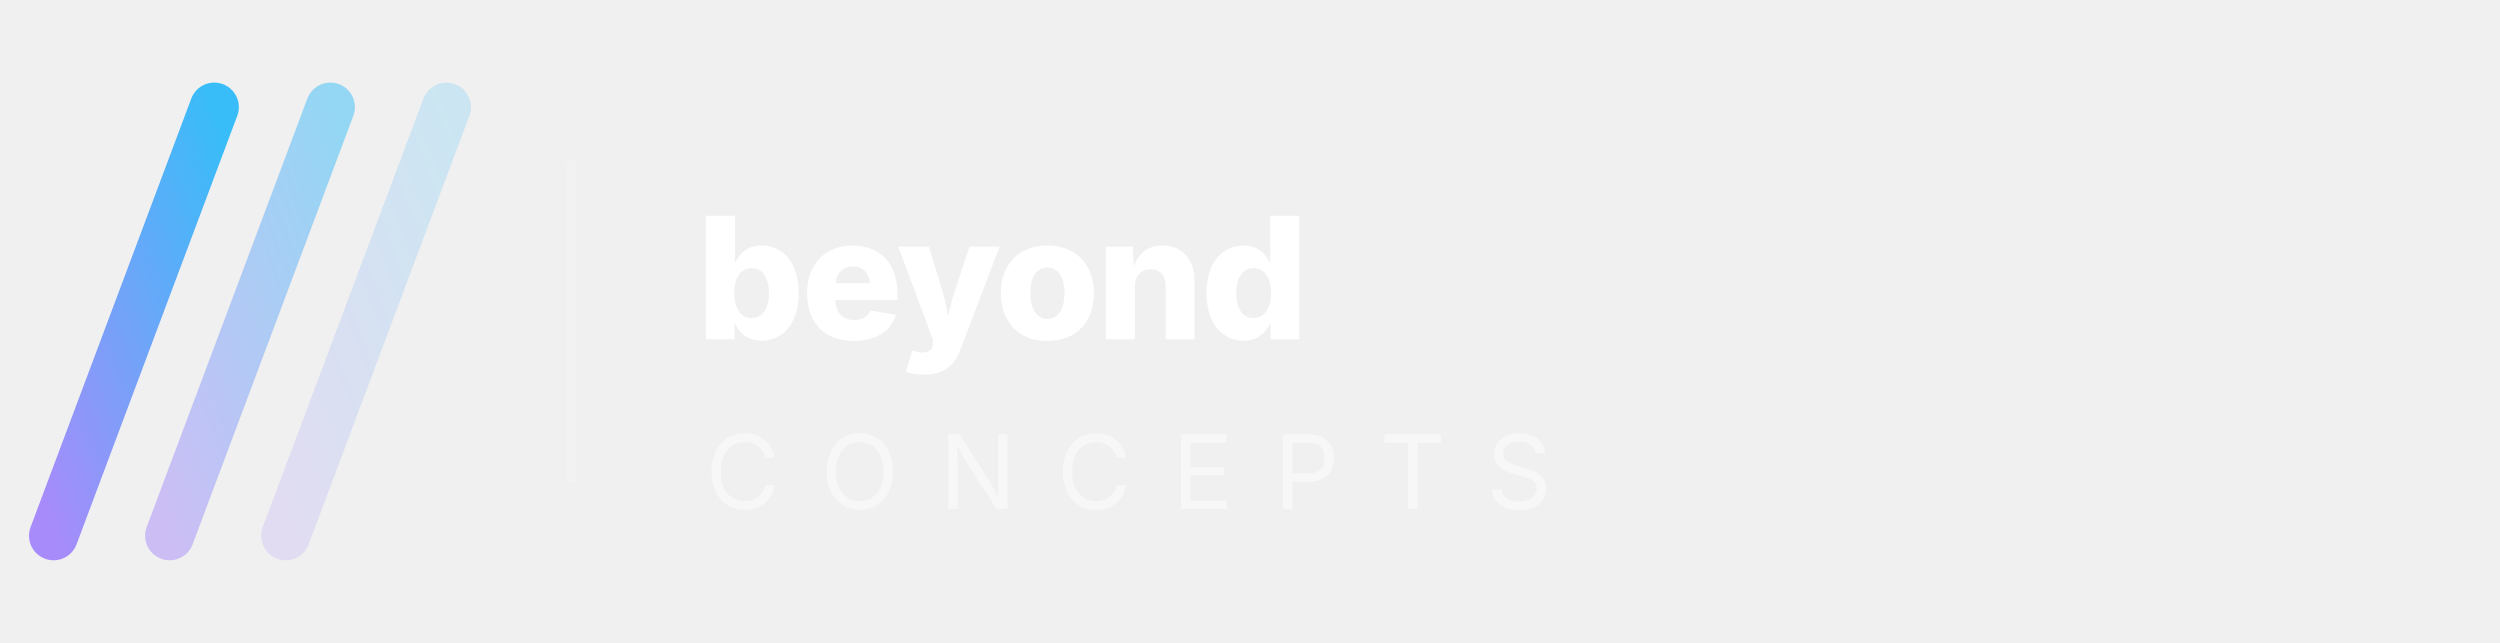
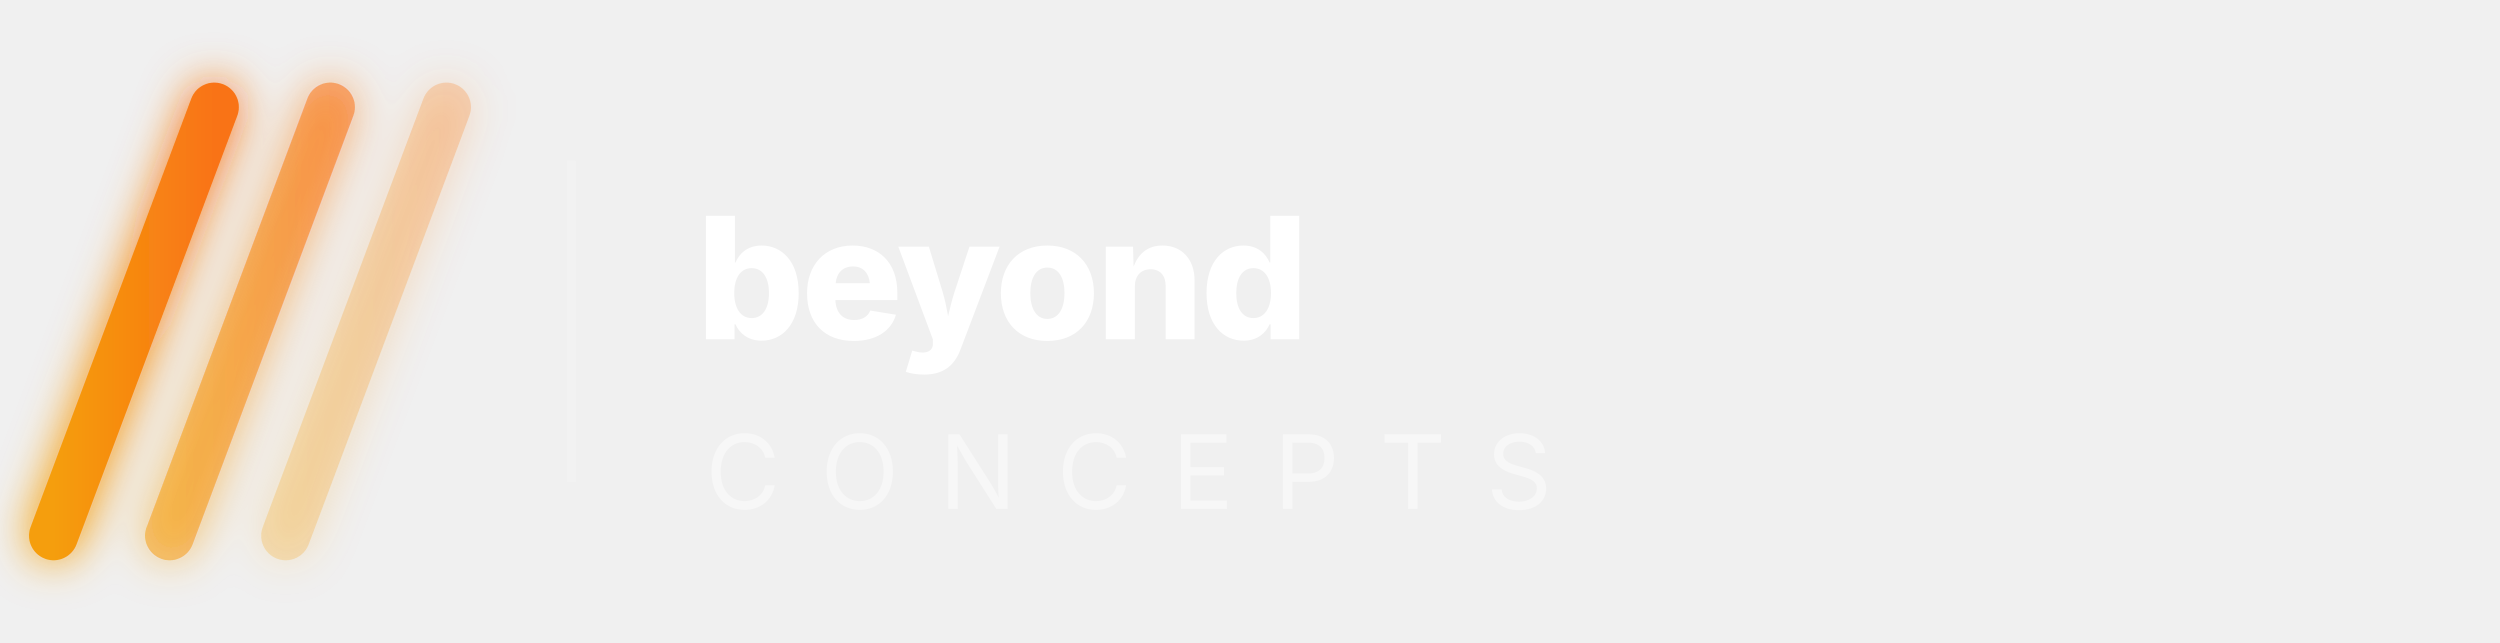
<svg xmlns="http://www.w3.org/2000/svg" viewBox="0 0 280 72" width="280" height="72" role="img" aria-label="Beyond Concepts">
  <defs>
-     <linearGradient id="bc-grad-d" x1="0%" y1="100%" x2="100%" y2="0%">
-       <stop offset="0%" stop-color="#A78BFA" />
-       <stop offset="100%" stop-color="#38BDF8" />
+     <linearGradient id="bc-gold-d" x1="0%" y1="0%" x2="100%" y2="0%">
+       <stop offset="0%" stop-color="#F59E0B" />
+       <stop offset="100%" stop-color="#F97316" />
    </linearGradient>
-     <linearGradient id="bc-grad2-d" x1="0%" y1="100%" x2="100%" y2="0%">
-       <stop offset="0%" stop-color="#A78BFA" stop-opacity="0.5" />
-       <stop offset="100%" stop-color="#38BDF8" stop-opacity="0.5" />
+     <linearGradient id="bc-gold2-d" x1="0%" y1="0%" x2="100%" y2="0%">
+       <stop offset="0%" stop-color="#F59E0B" stop-opacity="0.55" />
+       <stop offset="100%" stop-color="#F97316" stop-opacity="0.55" />
    </linearGradient>
-     <linearGradient id="bc-grad3-d" x1="0%" y1="100%" x2="100%" y2="0%">
-       <stop offset="0%" stop-color="#A78BFA" stop-opacity="0.2" />
-       <stop offset="100%" stop-color="#38BDF8" stop-opacity="0.2" />
+     <linearGradient id="bc-gold3-d" x1="0%" y1="0%" x2="100%" y2="0%">
+       <stop offset="0%" stop-color="#F59E0B" stop-opacity="0.22" />
+       <stop offset="100%" stop-color="#F97316" stop-opacity="0.22" />
    </linearGradient>
+     <filter id="bc-glow-d" x="-40%" y="-40%" width="180%" height="180%">
+       <feGaussianBlur stdDeviation="2.5" result="blur" />
+       <feMerge>
+         <feMergeNode in="blur" />
+         <feMergeNode in="SourceGraphic" />
+       </feMerge>
+     </filter>
  </defs>
-   <line x1="6" y1="60" x2="24" y2="12" stroke="url(#bc-grad-d)" stroke-width="5.5" stroke-linecap="round" />
-   <line x1="19" y1="60" x2="37" y2="12" stroke="url(#bc-grad2-d)" stroke-width="5.5" stroke-linecap="round" />
-   <line x1="32" y1="60" x2="50" y2="12" stroke="url(#bc-grad3-d)" stroke-width="5.5" stroke-linecap="round" />
-   <line x1="64" y1="18" x2="64" y2="54" stroke="rgba(255,255,255,0.15)" stroke-width="1" />
+   <g filter="url(#bc-glow-d)">
+     <line x1="6" y1="60" x2="24" y2="12" stroke="url(#bc-gold-d)" stroke-width="5.5" stroke-linecap="round" />
+     <line x1="19" y1="60" x2="37" y2="12" stroke="url(#bc-gold2-d)" stroke-width="5.5" stroke-linecap="round" />
+     <line x1="32" y1="60" x2="50" y2="12" stroke="url(#bc-gold3-d)" stroke-width="5.5" stroke-linecap="round" />
+   </g>
+   <line x1="64" y1="18" x2="64" y2="54" stroke="rgba(255,255,255,0.12)" stroke-width="1" />
  <text x="78" y="38" font-family="Inter, -apple-system, BlinkMacSystemFont, 'Segoe UI', sans-serif" font-size="19" font-weight="800" fill="#FFFFFF" letter-spacing="-0.4">beyond</text>
  <text x="79" y="57" font-family="Inter, -apple-system, BlinkMacSystemFont, 'Segoe UI', sans-serif" font-size="11.5" font-weight="400" fill="rgba(255,255,255,0.45)" letter-spacing="4.5">CONCEPTS</text>
</svg>
